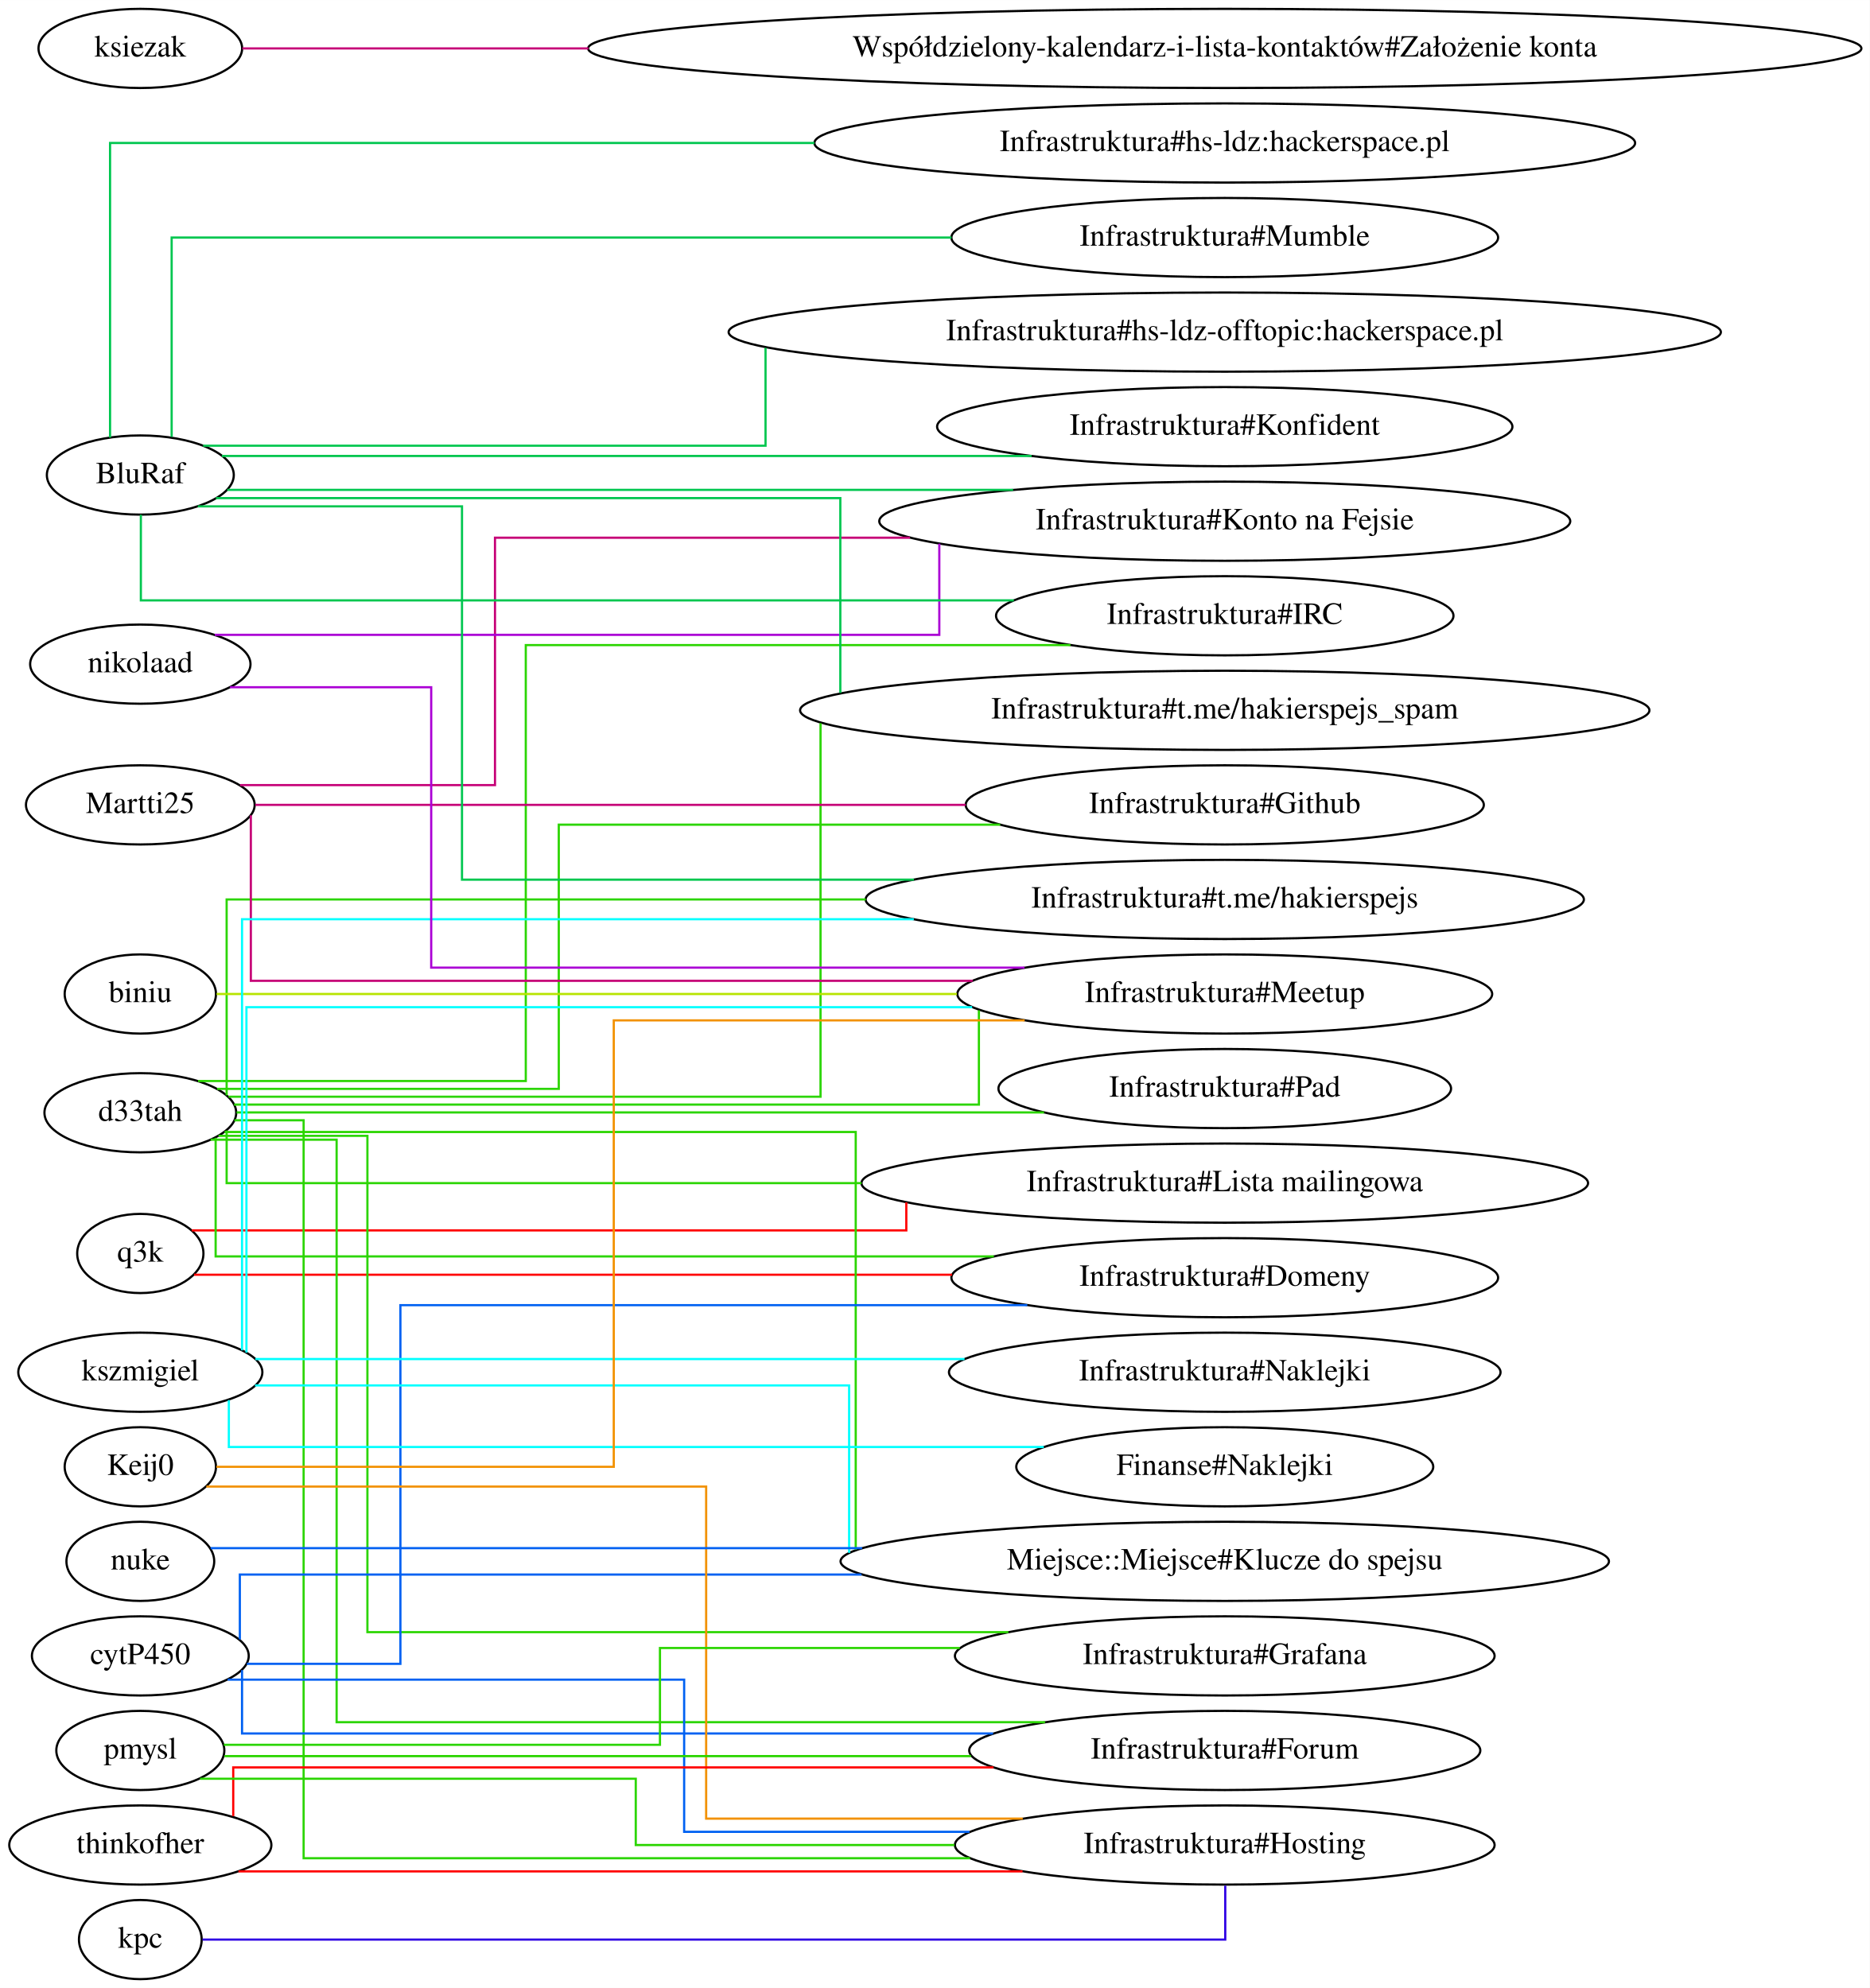
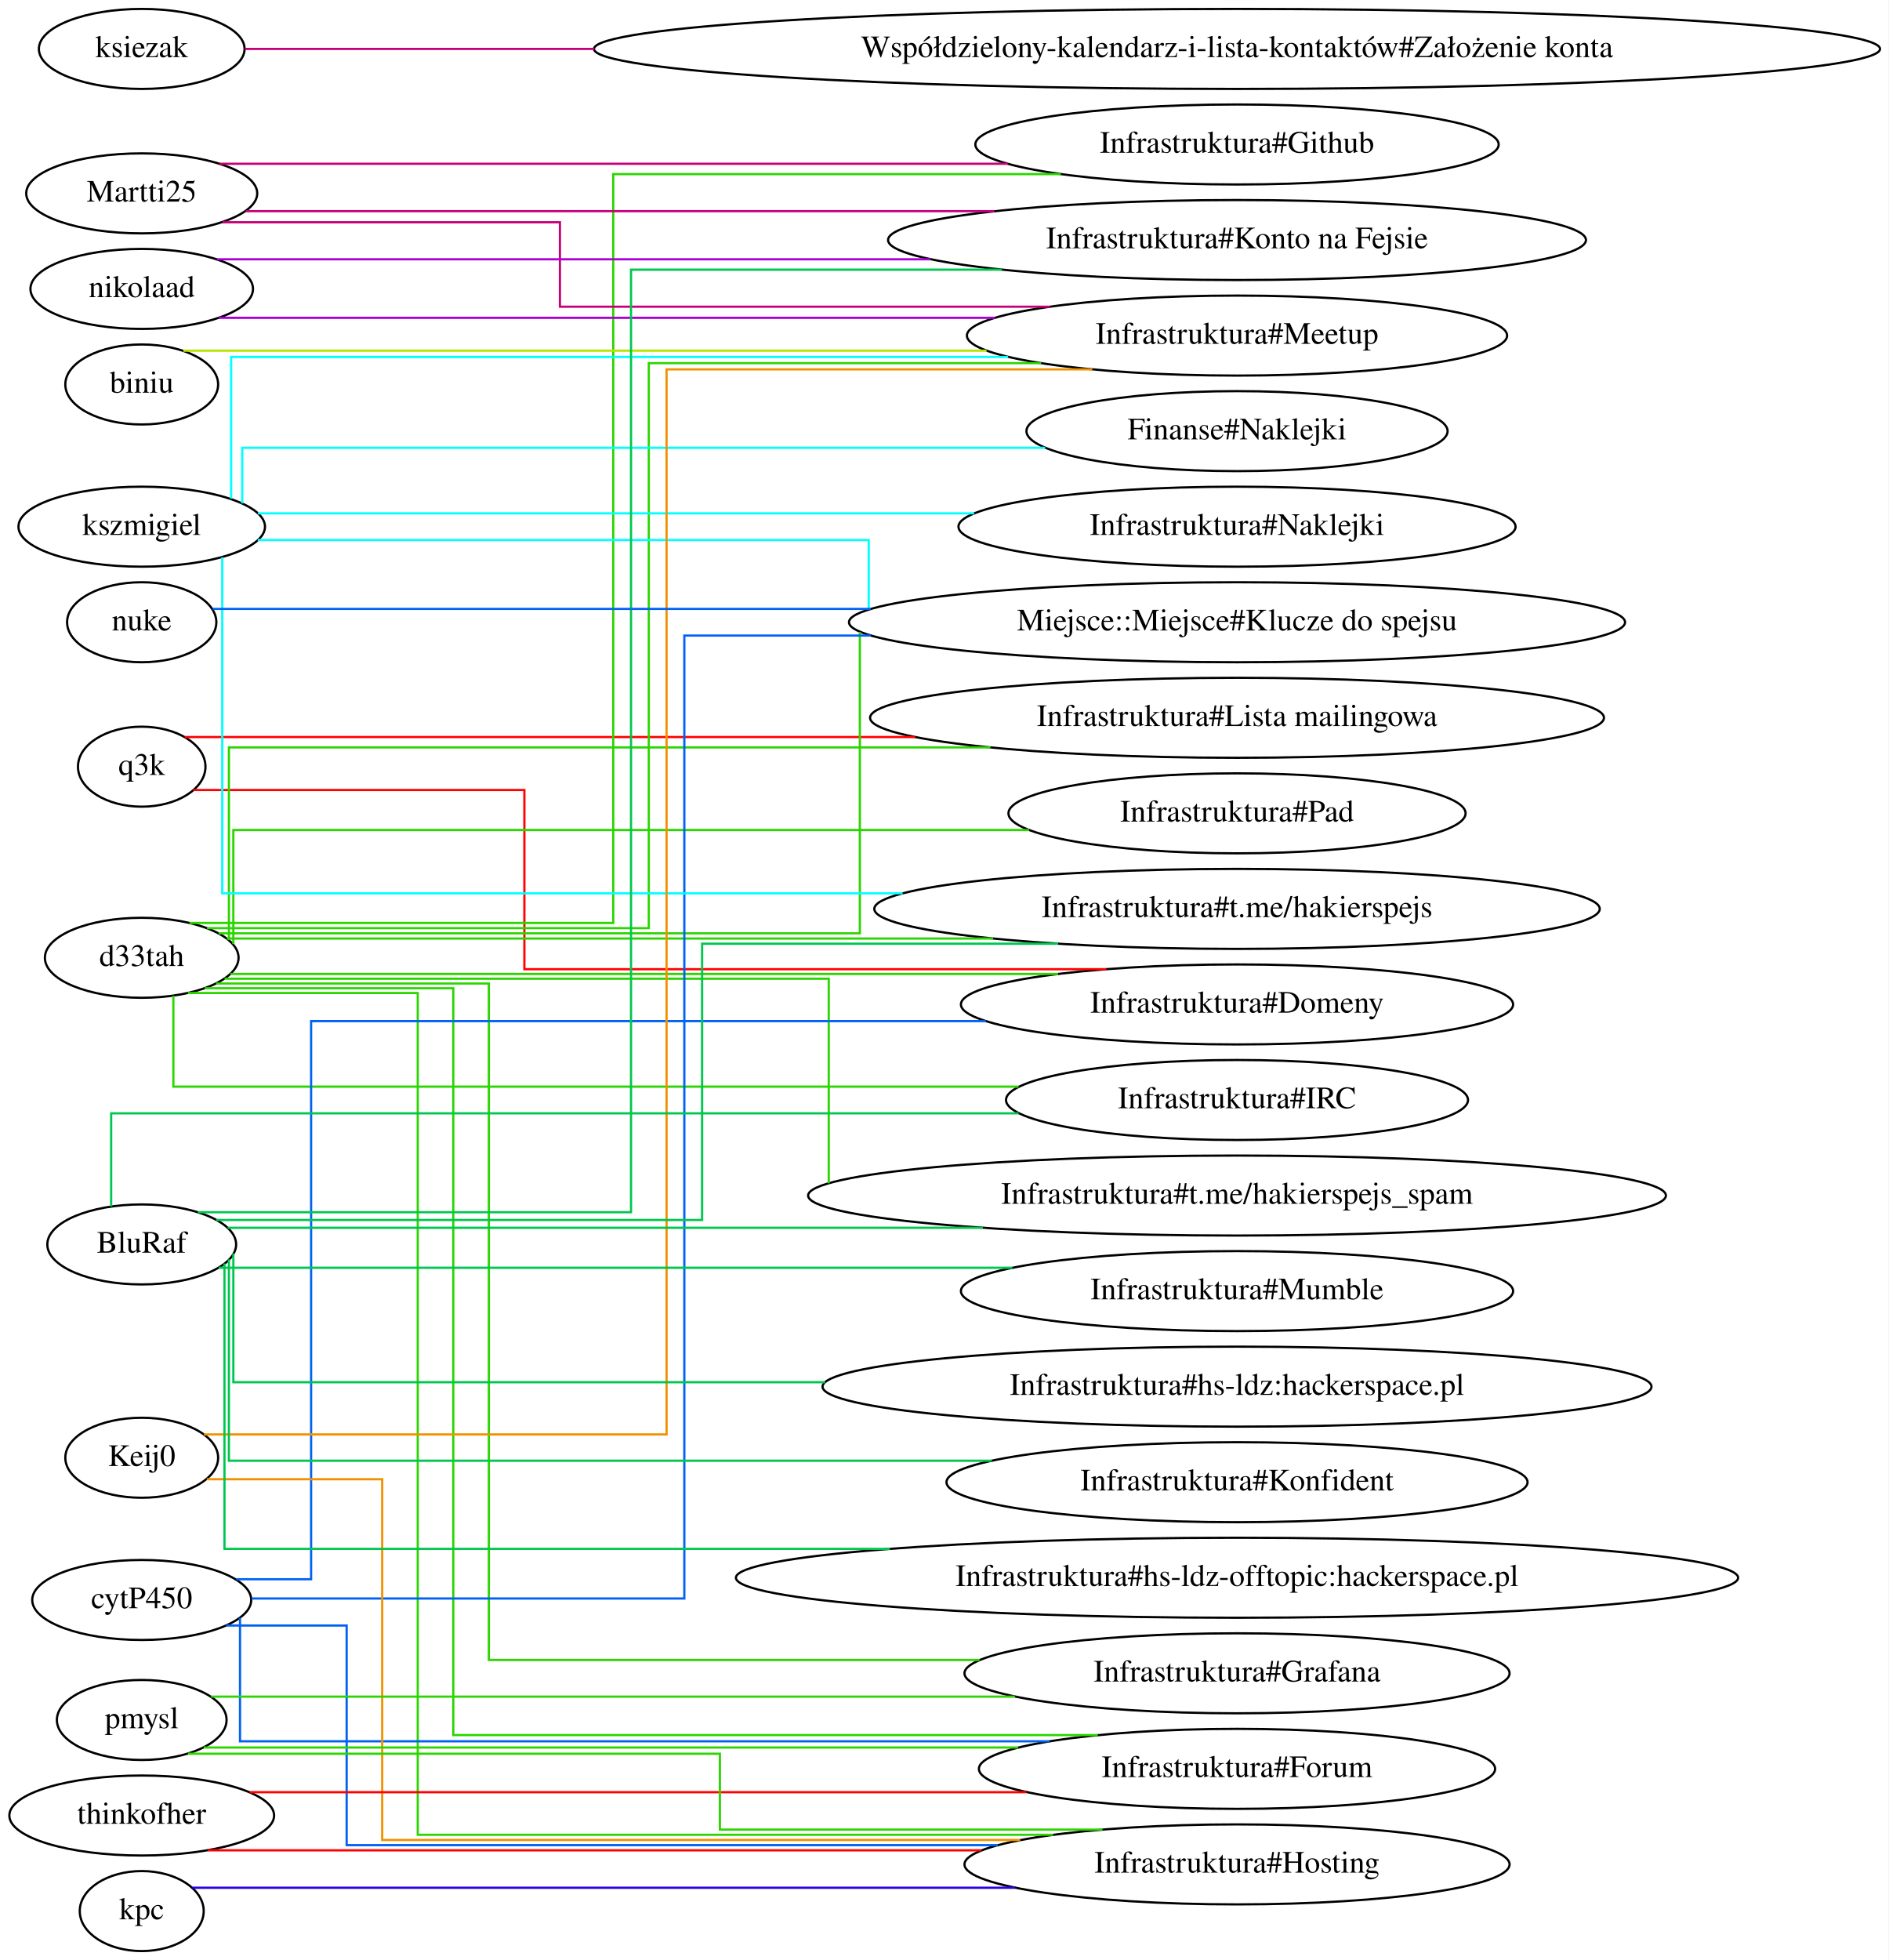
- <svg xmlns="http://www.w3.org/2000/svg" width="850pt" height="904pt" viewBox="0.00 0.00 850.04 904.00">
-   <g id="graph0" class="graph" transform="scale(1 1) rotate(0) translate(4 900)">
-     <polygon fill="#ffffff" stroke="transparent" points="-4,4 -4,-900 846.038,-900 846.038,4 -4,4" />
+ <svg xmlns="http://www.w3.org/2000/svg" width="850pt" height="882pt" viewBox="0.00 0.00 850.04 882.00">
+   <g id="graph0" class="graph" transform="scale(1 1) rotate(0) translate(4 878)">
+     <polygon fill="#ffffff" stroke="transparent" points="-4,4 -4,-878 846.038,-878 846.038,4 -4,4" />
    <g id="node1" class="node">
-       <ellipse fill="none" stroke="#000000" cx="59.795" cy="-330" rx="28.695" ry="18" />
-       <text text-anchor="middle" x="59.795" y="-326.3" font-family="Times,serif" font-size="14.00" fill="#000000">q3k</text>
+       <ellipse fill="none" stroke="#000000" cx="59.795" cy="-533" rx="28.695" ry="18" />
+       <text text-anchor="middle" x="59.795" y="-529.3" font-family="Times,serif" font-size="14.00" fill="#000000">q3k</text>
    </g>
    <g id="node2" class="node">
-       <ellipse fill="none" stroke="#000000" cx="552.814" cy="-319" rx="124.278" ry="18" />
-       <text text-anchor="middle" x="552.814" y="-315.3" font-family="Times,serif" font-size="14.00" fill="#000000">Infrastruktura#Domeny</text>
+       <ellipse fill="none" stroke="#000000" cx="552.814" cy="-426" rx="124.278" ry="18" />
+       <text text-anchor="middle" x="552.814" y="-422.3" font-family="Times,serif" font-size="14.00" fill="#000000">Infrastruktura#Domeny</text>
    </g>
    <g id="edge1" class="edge">
-       <path fill="none" stroke="#ff0000" d="M84.244,-320.333C146.079,-320.333 312.082,-320.333 428.864,-320.333" />
+       <path fill="none" stroke="#ff0000" d="M83.024,-522.5C130.039,-522.5 232.038,-522.5 232.038,-522.5 232.038,-522.5 232.038,-441.857 232.038,-441.857 232.038,-441.857 401.373,-441.857 493.978,-441.857" />
    </g>
    <g id="node3" class="node">
-       <ellipse fill="none" stroke="#000000" cx="552.814" cy="-362" rx="165.171" ry="18" />
-       <text text-anchor="middle" x="552.814" y="-358.3" font-family="Times,serif" font-size="14.00" fill="#000000">Infrastruktura#Lista mailingowa</text>
+       <ellipse fill="none" stroke="#000000" cx="552.814" cy="-555" rx="165.171" ry="18" />
+       <text text-anchor="middle" x="552.814" y="-551.3" font-family="Times,serif" font-size="14.00" fill="#000000">Infrastruktura#Lista mailingowa</text>
    </g>
    <g id="edge2" class="edge">
-       <path fill="none" stroke="#ff0000" d="M83.185,-340.5C161.265,-340.5 408.038,-340.5 408.038,-340.5 408.038,-340.5 408.038,-347.303 408.038,-353.255" />
+       <path fill="none" stroke="#ff0000" d="M79.122,-546.333C133.154,-546.333 289.575,-546.333 408.012,-546.333" />
    </g>
    <g id="node4" class="node">
-       <ellipse fill="none" stroke="#000000" cx="59.795" cy="-394" rx="43.592" ry="18" />
-       <text text-anchor="middle" x="59.795" y="-390.3" font-family="Times,serif" font-size="14.00" fill="#000000">d33tah</text>
+       <ellipse fill="none" stroke="#000000" cx="59.795" cy="-447" rx="43.592" ry="18" />
+       <text text-anchor="middle" x="59.795" y="-443.3" font-family="Times,serif" font-size="14.00" fill="#000000">d33tah</text>
+     </g>
+     <g id="edge4" class="edge">
+       <path fill="none" stroke="#2bd500" d="M99.723,-439.714C180.645,-439.714 365.358,-439.714 472.278,-439.714" />
+     </g>
+     <g id="edge10" class="edge">
+       <path fill="none" stroke="#2bd500" d="M99.038,-455.071C99.038,-477.964 99.038,-541.667 99.038,-541.667 99.038,-541.667 307.468,-541.667 441.808,-541.667" />
+     </g>
+     <g id="node5" class="node">
+       <ellipse fill="none" stroke="#000000" cx="552.814" cy="-727" rx="121.578" ry="18" />
+       <text text-anchor="middle" x="552.814" y="-723.3" font-family="Times,serif" font-size="14.00" fill="#000000">Infrastruktura#Meetup</text>
+     </g>
+     <g id="edge3" class="edge">
+       <path fill="none" stroke="#2bd500" d="M89.166,-460.333C150.811,-460.333 288.038,-460.333 288.038,-460.333 288.038,-460.333 288.038,-714.6 288.038,-714.6 288.038,-714.6 387.624,-714.6 464.647,-714.6" />
+     </g>
+     <g id="node6" class="node">
+       <ellipse fill="none" stroke="#000000" cx="552.814" cy="-383" rx="103.981" ry="18" />
+       <text text-anchor="middle" x="552.814" y="-379.3" font-family="Times,serif" font-size="14.00" fill="#000000">Infrastruktura#IRC</text>
+     </g>
+     <g id="edge5" class="edge">
+       <path fill="none" stroke="#2bd500" d="M74.038,-429.912C74.038,-412.803 74.038,-389 74.038,-389 74.038,-389 314.368,-389 454.481,-389" />
+     </g>
+     <g id="node7" class="node">
+       <ellipse fill="none" stroke="#000000" cx="552.814" cy="-125" rx="122.678" ry="18" />
+       <text text-anchor="middle" x="552.814" y="-121.3" font-family="Times,serif" font-size="14.00" fill="#000000">Infrastruktura#Grafana</text>
+     </g>
+     <g id="edge6" class="edge">
+       <path fill="none" stroke="#2bd500" d="M93.313,-435.429C139.222,-435.429 216.038,-435.429 216.038,-435.429 216.038,-435.429 216.038,-131 216.038,-131 216.038,-131 339.498,-131 436.915,-131" />
+     </g>
+     <g id="node8" class="node">
+       <ellipse fill="none" stroke="#000000" cx="552.814" cy="-39" rx="122.678" ry="18" />
+       <text text-anchor="middle" x="552.814" y="-35.3" font-family="Times,serif" font-size="14.00" fill="#000000">Infrastruktura#Hosting</text>
+     </g>
+     <g id="edge7" class="edge">
+       <path fill="none" stroke="#2bd500" d="M80.59,-431.143C115.959,-431.143 184.038,-431.143 184.038,-431.143 184.038,-431.143 184.038,-52.333 184.038,-52.333 184.038,-52.333 361.326,-52.333 470.053,-52.333" />
+     </g>
+     <g id="node9" class="node">
+       <ellipse fill="none" stroke="#000000" cx="552.814" cy="-340" rx="193.066" ry="18" />
+       <text text-anchor="middle" x="552.814" y="-336.3" font-family="Times,serif" font-size="14.00" fill="#000000">Infrastruktura#t.me/hakierspejs_spam</text>
+     </g>
+     <g id="edge8" class="edge">
+       <path fill="none" stroke="#2bd500" d="M97.097,-437.571C179.346,-437.571 369.038,-437.571 369.038,-437.571 369.038,-437.571 369.038,-366.166 369.038,-345.525" />
+     </g>
+     <g id="node10" class="node">
+       <ellipse fill="none" stroke="#000000" cx="552.814" cy="-598" rx="174.669" ry="18" />
+       <text text-anchor="middle" x="552.814" y="-594.3" font-family="Times,serif" font-size="14.00" fill="#000000">Miejsce::Miejsce#Klucze do spejsu</text>
+     </g>
+     <g id="edge9" class="edge">
+       <path fill="none" stroke="#2bd500" d="M94.387,-458C177.775,-458 383.038,-458 383.038,-458 383.038,-458 383.038,-570.026 383.038,-593.657" />
+     </g>
+     <g id="node11" class="node">
+       <ellipse fill="none" stroke="#000000" cx="552.814" cy="-512" rx="102.882" ry="18" />
+       <text text-anchor="middle" x="552.814" y="-508.3" font-family="Times,serif" font-size="14.00" fill="#000000">Infrastruktura#Pad</text>
+     </g>
+     <g id="edge11" class="edge">
+       <path fill="none" stroke="#2bd500" d="M101.038,-453.154C101.038,-467.987 101.038,-504.5 101.038,-504.5 101.038,-504.5 326.878,-504.5 459.205,-504.5" />
+     </g>
+     <g id="node12" class="node">
+       <ellipse fill="none" stroke="#000000" cx="552.814" cy="-469" rx="163.271" ry="18" />
+       <text text-anchor="middle" x="552.814" y="-465.3" font-family="Times,serif" font-size="14.00" fill="#000000">Infrastruktura#t.me/hakierspejs</text>
+     </g>
+     <g id="edge12" class="edge">
+       <path fill="none" stroke="#2bd500" d="M98.071,-455.667C171.261,-455.667 333.504,-455.667 443.047,-455.667" />
+     </g>
+     <g id="node13" class="node">
+       <ellipse fill="none" stroke="#000000" cx="552.814" cy="-82" rx="116.18" ry="18" />
+       <text text-anchor="middle" x="552.814" y="-78.3" font-family="Times,serif" font-size="14.00" fill="#000000">Infrastruktura#Forum</text>
    </g>
    <g id="edge13" class="edge">
-       <path fill="none" stroke="#2bd500" d="M94.038,-382.62C94.038,-363.901 94.038,-328.667 94.038,-328.667 94.038,-328.667 312.424,-328.667 447.849,-328.667" />
+       <path fill="none" stroke="#2bd500" d="M88.175,-433.286C129.155,-433.286 200.038,-433.286 200.038,-433.286 200.038,-433.286 200.038,-97.2 200.038,-97.2 200.038,-97.2 388.777,-97.2 490.151,-97.2" />
+     </g>
+     <g id="node14" class="node">
+       <ellipse fill="none" stroke="#000000" cx="552.814" cy="-813" rx="117.779" ry="18" />
+       <text text-anchor="middle" x="552.814" y="-809.3" font-family="Times,serif" font-size="14.00" fill="#000000">Infrastruktura#Github</text>
    </g>
    <g id="edge14" class="edge">
-       <path fill="none" stroke="#2bd500" d="M99.038,-385.925C99.038,-376.445 99.038,-362 99.038,-362 99.038,-362 257.961,-362 387.707,-362" />
-     </g>
-     <g id="node5" class="node">
-       <ellipse fill="none" stroke="#000000" cx="552.814" cy="-620" rx="103.981" ry="18" />
-       <text text-anchor="middle" x="552.814" y="-616.3" font-family="Times,serif" font-size="14.00" fill="#000000">Infrastruktura#IRC</text>
-     </g>
-     <g id="edge3" class="edge">
-       <path fill="none" stroke="#2bd500" d="M86.03,-408.429C134.917,-408.429 235.038,-408.429 235.038,-408.429 235.038,-408.429 235.038,-606.667 235.038,-606.667 235.038,-606.667 389.102,-606.667 482.683,-606.667" />
-     </g>
-     <g id="node6" class="node">
-       <ellipse fill="none" stroke="#000000" cx="552.814" cy="-491" rx="163.271" ry="18" />
-       <text text-anchor="middle" x="552.814" y="-487.3" font-family="Times,serif" font-size="14.00" fill="#000000">Infrastruktura#t.me/hakierspejs</text>
-     </g>
-     <g id="edge4" class="edge">
-       <path fill="none" stroke="#2bd500" d="M99.038,-401.938C99.038,-425.104 99.038,-491 99.038,-491 99.038,-491 259.538,-491 389.631,-491" />
-     </g>
-     <g id="node7" class="node">
-       <ellipse fill="none" stroke="#000000" cx="552.814" cy="-405" rx="102.882" ry="18" />
-       <text text-anchor="middle" x="552.814" y="-401.3" font-family="Times,serif" font-size="14.00" fill="#000000">Infrastruktura#Pad</text>
-     </g>
-     <g id="edge5" class="edge">
-       <path fill="none" stroke="#2bd500" d="M103.547,-394.143C185.912,-394.143 365.172,-394.143 470.664,-394.143" />
-     </g>
-     <g id="node8" class="node">
-       <ellipse fill="none" stroke="#000000" cx="552.814" cy="-147" rx="122.678" ry="18" />
-       <text text-anchor="middle" x="552.814" y="-143.3" font-family="Times,serif" font-size="14.00" fill="#000000">Infrastruktura#Grafana</text>
-     </g>
-     <g id="edge6" class="edge">
-       <path fill="none" stroke="#2bd500" d="M95.325,-383.5C125.19,-383.5 163.038,-383.5 163.038,-383.5 163.038,-383.5 163.038,-157.8 163.038,-157.8 163.038,-157.8 338.989,-157.8 454.457,-157.8" />
-     </g>
-     <g id="node9" class="node">
-       <ellipse fill="none" stroke="#000000" cx="552.814" cy="-61" rx="122.678" ry="18" />
-       <text text-anchor="middle" x="552.814" y="-57.3" font-family="Times,serif" font-size="14.00" fill="#000000">Infrastruktura#Hosting</text>
-     </g>
-     <g id="edge7" class="edge">
-       <path fill="none" stroke="#2bd500" d="M102.552,-390.571C119.056,-390.571 134.038,-390.571 134.038,-390.571 134.038,-390.571 134.038,-55 134.038,-55 134.038,-55 313.05,-55 436.995,-55" />
-     </g>
-     <g id="node10" class="node">
-       <ellipse fill="none" stroke="#000000" cx="552.814" cy="-448" rx="121.578" ry="18" />
-       <text text-anchor="middle" x="552.814" y="-444.3" font-family="Times,serif" font-size="14.00" fill="#000000">Infrastruktura#Meetup</text>
-     </g>
-     <g id="edge8" class="edge">
-       <path fill="none" stroke="#2bd500" d="M102.418,-397.714C201.903,-397.714 441.038,-397.714 441.038,-397.714 441.038,-397.714 441.038,-426.592 441.038,-440.58" />
-     </g>
-     <g id="node11" class="node">
-       <ellipse fill="none" stroke="#000000" cx="552.814" cy="-190" rx="174.669" ry="18" />
-       <text text-anchor="middle" x="552.814" y="-186.3" font-family="Times,serif" font-size="14.00" fill="#000000">Miejsce::Miejsce#Klucze do spejsu</text>
-     </g>
-     <g id="edge9" class="edge">
-       <path fill="none" stroke="#2bd500" d="M98.061,-385.25C184.036,-385.25 385.038,-385.25 385.038,-385.25 385.038,-385.25 385.038,-226.273 385.038,-195.222" />
-     </g>
-     <g id="node12" class="node">
-       <ellipse fill="none" stroke="#000000" cx="552.814" cy="-577" rx="193.066" ry="18" />
-       <text text-anchor="middle" x="552.814" y="-573.3" font-family="Times,serif" font-size="14.00" fill="#000000">Infrastruktura#t.me/hakierspejs_spam</text>
-     </g>
-     <g id="edge10" class="edge">
-       <path fill="none" stroke="#2bd500" d="M99.906,-401.286C183.579,-401.286 369.038,-401.286 369.038,-401.286 369.038,-401.286 369.038,-540.665 369.038,-571.154" />
-     </g>
-     <g id="node13" class="node">
-       <ellipse fill="none" stroke="#000000" cx="552.814" cy="-534" rx="117.779" ry="18" />
-       <text text-anchor="middle" x="552.814" y="-530.3" font-family="Times,serif" font-size="14.00" fill="#000000">Infrastruktura#Github</text>
-     </g>
-     <g id="edge11" class="edge">
-       <path fill="none" stroke="#2bd500" d="M94.688,-404.857C149.61,-404.857 250.038,-404.857 250.038,-404.857 250.038,-404.857 250.038,-525 250.038,-525 250.038,-525 362.831,-525 450.73,-525" />
-     </g>
-     <g id="node14" class="node">
-       <ellipse fill="none" stroke="#000000" cx="552.814" cy="-104" rx="116.18" ry="18" />
-       <text text-anchor="middle" x="552.814" y="-100.3" font-family="Times,serif" font-size="14.00" fill="#000000">Infrastruktura#Forum</text>
-     </g>
-     <g id="edge12" class="edge">
-       <path fill="none" stroke="#2bd500" d="M91.761,-381.75C117.369,-381.75 149.038,-381.75 149.038,-381.75 149.038,-381.75 149.038,-116.857 149.038,-116.857 149.038,-116.857 353.119,-116.857 471.104,-116.857" />
+       <path fill="none" stroke="#2bd500" d="M81.314,-462.667C135.272,-462.667 272.038,-462.667 272.038,-462.667 272.038,-462.667 272.038,-799.667 272.038,-799.667 272.038,-799.667 390.452,-799.667 473.481,-799.667" />
    </g>
    <g id="node15" class="node">
-       <ellipse fill="none" stroke="#000000" cx="59.795" cy="-147" rx="49.291" ry="18" />
-       <text text-anchor="middle" x="59.795" y="-143.3" font-family="Times,serif" font-size="14.00" fill="#000000">cytP450</text>
+       <ellipse fill="none" stroke="#000000" cx="59.795" cy="-158" rx="49.291" ry="18" />
+       <text text-anchor="middle" x="59.795" y="-154.3" font-family="Times,serif" font-size="14.00" fill="#000000">cytP450</text>
+     </g>
+     <g id="edge16" class="edge">
+       <path fill="none" stroke="#0061f2" d="M102.375,-167.333C119.839,-167.333 136.038,-167.333 136.038,-167.333 136.038,-167.333 136.038,-418.5 136.038,-418.5 136.038,-418.5 316.331,-418.5 439.753,-418.5" />
+     </g>
+     <g id="edge15" class="edge">
+       <path fill="none" stroke="#0061f2" d="M97.846,-146.5C123.256,-146.5 152.038,-146.5 152.038,-146.5 152.038,-146.5 152.038,-47.667 152.038,-47.667 152.038,-47.667 326.44,-47.667 445.15,-47.667" />
+     </g>
+     <g id="edge17" class="edge">
+       <path fill="none" stroke="#0061f2" d="M109.221,-158.667C180.59,-158.667 304.038,-158.667 304.038,-158.667 304.038,-158.667 304.038,-592 304.038,-592 304.038,-592 341.809,-592 387.915,-592" />
    </g>
    <g id="edge18" class="edge">
-       <path fill="none" stroke="#0061f2" d="M108.23,-143.4C140.885,-143.4 178.038,-143.4 178.038,-143.4 178.038,-143.4 178.038,-306.5 178.038,-306.5 178.038,-306.5 352.172,-306.5 463.046,-306.5" />
-     </g>
-     <g id="edge17" class="edge">
-       <path fill="none" stroke="#0061f2" d="M99.519,-136.2C169.409,-136.2 307.038,-136.2 307.038,-136.2 307.038,-136.2 307.038,-67 307.038,-67 307.038,-67 373.127,-67 436.763,-67" />
-     </g>
-     <g id="edge15" class="edge">
-       <path fill="none" stroke="#0061f2" d="M105.038,-154.488C105.038,-165.299 105.038,-184 105.038,-184 105.038,-184 260.053,-184 387.669,-184" />
-     </g>
-     <g id="edge16" class="edge">
-       <path fill="none" stroke="#0061f2" d="M106.038,-140.528C106.038,-130.341 106.038,-111.714 106.038,-111.714 106.038,-111.714 315.413,-111.714 447.5,-111.714" />
+       <path fill="none" stroke="#0061f2" d="M104.038,-149.945C104.038,-132.831 104.038,-94.4 104.038,-94.4 104.038,-94.4 338.403,-94.4 468.402,-94.4" />
    </g>
    <g id="node16" class="node">
-       <ellipse fill="none" stroke="#000000" cx="59.795" cy="-534" rx="51.991" ry="18" />
-       <text text-anchor="middle" x="59.795" y="-530.3" font-family="Times,serif" font-size="14.00" fill="#000000">Martti25</text>
+       <ellipse fill="none" stroke="#000000" cx="59.795" cy="-791" rx="51.991" ry="18" />
+       <text text-anchor="middle" x="59.795" y="-787.3" font-family="Times,serif" font-size="14.00" fill="#000000">Martti25</text>
+     </g>
+     <g id="edge19" class="edge">
+       <path fill="none" stroke="#c60077" d="M96.09,-778C150.791,-778 248.038,-778 248.038,-778 248.038,-778 248.038,-740 248.038,-740 248.038,-740 378.514,-740 468.726,-740" />
+     </g>
+     <g id="edge21" class="edge">
+       <path fill="none" stroke="#c60077" d="M94.856,-804.333C167.838,-804.333 338.511,-804.333 449.636,-804.333" />
+     </g>
+     <g id="node17" class="node">
+       <ellipse fill="none" stroke="#000000" cx="552.814" cy="-770" rx="157.072" ry="18" />
+       <text text-anchor="middle" x="552.814" y="-766.3" font-family="Times,serif" font-size="14.00" fill="#000000">Infrastruktura#Konto na Fejsie</text>
    </g>
    <g id="edge20" class="edge">
-       <path fill="none" stroke="#c60077" d="M110.038,-529.235C110.038,-512.013 110.038,-454 110.038,-454 110.038,-454 307.019,-454 438.212,-454" />
-     </g>
-     <g id="edge21" class="edge">
-       <path fill="none" stroke="#c60077" d="M112.09,-534C188.418,-534 332.402,-534 435.022,-534" />
-     </g>
-     <g id="node17" class="node">
-       <ellipse fill="none" stroke="#000000" cx="552.814" cy="-663" rx="157.072" ry="18" />
-       <text text-anchor="middle" x="552.814" y="-659.3" font-family="Times,serif" font-size="14.00" fill="#000000">Infrastruktura#Konto na Fejsie</text>
-     </g>
-     <g id="edge19" class="edge">
-       <path fill="none" stroke="#c60077" d="M105.139,-543C152.831,-543 221.038,-543 221.038,-543 221.038,-543 221.038,-655.5 221.038,-655.5 221.038,-655.5 319.909,-655.5 409.704,-655.5" />
+       <path fill="none" stroke="#c60077" d="M106.621,-783C183.417,-783 338.118,-783 443.59,-783" />
    </g>
    <g id="node18" class="node">
-       <ellipse fill="none" stroke="#000000" cx="59.795" cy="-448" rx="34.394" ry="18" />
-       <text text-anchor="middle" x="59.795" y="-444.3" font-family="Times,serif" font-size="14.00" fill="#000000">biniu</text>
+       <ellipse fill="none" stroke="#000000" cx="59.795" cy="-705" rx="34.394" ry="18" />
+       <text text-anchor="middle" x="59.795" y="-701.3" font-family="Times,serif" font-size="14.00" fill="#000000">biniu</text>
    </g>
    <g id="edge22" class="edge">
-       <path fill="none" stroke="#b6e400" d="M94.463,-448C163.286,-448 320.086,-448 431.067,-448" />
+       <path fill="none" stroke="#b6e400" d="M78.52,-720.2C136.959,-720.2 319.28,-720.2 440.094,-720.2" />
    </g>
    <g id="node19" class="node">
-       <ellipse fill="none" stroke="#000000" cx="59.795" cy="-276" rx="55.491" ry="18" />
-       <text text-anchor="middle" x="59.795" y="-272.3" font-family="Times,serif" font-size="14.00" fill="#000000">kszmigiel</text>
+       <ellipse fill="none" stroke="#000000" cx="59.795" cy="-641" rx="55.491" ry="18" />
+       <text text-anchor="middle" x="59.795" y="-637.3" font-family="Times,serif" font-size="14.00" fill="#000000">kszmigiel</text>
+     </g>
+     <g id="edge23" class="edge">
+       <path fill="none" stroke="#00ffff" d="M100.038,-653.616C100.038,-675.316 100.038,-717.4 100.038,-717.4 100.038,-717.4 316.178,-717.4 449.789,-717.4" />
+     </g>
+     <g id="edge25" class="edge">
+       <path fill="none" stroke="#00ffff" d="M112.009,-635C204.399,-635 387.038,-635 387.038,-635 387.038,-635 387.038,-614.188 387.038,-603.781" />
+     </g>
+     <g id="edge26" class="edge">
+       <path fill="none" stroke="#00ffff" d="M96.038,-627.216C96.038,-587.56 96.038,-476 96.038,-476 96.038,-476 269.208,-476 402.299,-476" />
+     </g>
+     <g id="node20" class="node">
+       <ellipse fill="none" stroke="#000000" cx="552.814" cy="-641" rx="125.378" ry="18" />
+       <text text-anchor="middle" x="552.814" y="-637.3" font-family="Times,serif" font-size="14.00" fill="#000000">Infrastruktura#Naklejki</text>
    </g>
    <g id="edge24" class="edge">
-       <path fill="none" stroke="#00ffff" d="M106.038,-285.936C106.038,-327.085 106.038,-482 106.038,-482 106.038,-482 280.56,-482 411.451,-482" />
-     </g>
-     <g id="edge25" class="edge">
-       <path fill="none" stroke="#00ffff" d="M108.038,-284.925C108.038,-319.405 108.038,-442 108.038,-442 108.038,-442 306.199,-442 437.984,-442" />
-     </g>
-     <g id="edge23" class="edge">
-       <path fill="none" stroke="#00ffff" d="M111.927,-270C203.129,-270 382.038,-270 382.038,-270 382.038,-270 382.038,-209.839 382.038,-193.859" />
-     </g>
-     <g id="node20" class="node">
-       <ellipse fill="none" stroke="#000000" cx="552.814" cy="-233" rx="94.783" ry="18" />
-       <text text-anchor="middle" x="552.814" y="-229.3" font-family="Times,serif" font-size="14.00" fill="#000000">Finanse#Naklejki</text>
-     </g>
-     <g id="edge26" class="edge">
-       <path fill="none" stroke="#00ffff" d="M100.038,-263.34C100.038,-253.673 100.038,-242 100.038,-242 100.038,-242 340.02,-242 470.557,-242" />
+       <path fill="none" stroke="#00ffff" d="M112.09,-647C188.295,-647 331.935,-647 434.522,-647" />
    </g>
    <g id="node21" class="node">
-       <ellipse fill="none" stroke="#000000" cx="552.814" cy="-276" rx="125.378" ry="18" />
-       <text text-anchor="middle" x="552.814" y="-272.3" font-family="Times,serif" font-size="14.00" fill="#000000">Infrastruktura#Naklejki</text>
+       <ellipse fill="none" stroke="#000000" cx="552.814" cy="-684" rx="94.783" ry="18" />
+       <text text-anchor="middle" x="552.814" y="-680.3" font-family="Times,serif" font-size="14.00" fill="#000000">Finanse#Naklejki</text>
    </g>
    <g id="edge27" class="edge">
-       <path fill="none" stroke="#00ffff" d="M112.09,-282C188.295,-282 331.935,-282 434.522,-282" />
+       <path fill="none" stroke="#00ffff" d="M105.038,-651.459C105.038,-661.931 105.038,-676.5 105.038,-676.5 105.038,-676.5 336.36,-676.5 466.478,-676.5" />
    </g>
    <g id="node22" class="node">
-       <ellipse fill="none" stroke="#000000" cx="59.795" cy="-598" rx="50.091" ry="18" />
-       <text text-anchor="middle" x="59.795" y="-594.3" font-family="Times,serif" font-size="14.00" fill="#000000">nikolaad</text>
+       <ellipse fill="none" stroke="#000000" cx="59.795" cy="-748" rx="50.091" ry="18" />
+       <text text-anchor="middle" x="59.795" y="-744.3" font-family="Times,serif" font-size="14.00" fill="#000000">nikolaad</text>
+     </g>
+     <g id="edge28" class="edge">
+       <path fill="none" stroke="#ab00d5" d="M94.463,-735C165.971,-735 332.454,-735 443.839,-735" />
    </g>
    <g id="edge29" class="edge">
-       <path fill="none" stroke="#ab00d5" d="M100.551,-587.5C139.407,-587.5 192.038,-587.5 192.038,-587.5 192.038,-587.5 192.038,-460 192.038,-460 192.038,-460 354.898,-460 461.775,-460" />
-     </g>
-     <g id="edge28" class="edge">
-       <path fill="none" stroke="#ab00d5" d="M93.642,-611.333C183.817,-611.333 423.038,-611.333 423.038,-611.333 423.038,-611.333 423.038,-637.735 423.038,-652.792" />
+       <path fill="none" stroke="#ab00d5" d="M93.682,-761.333C158.839,-761.333 304.873,-761.333 414.868,-761.333" />
    </g>
    <g id="node23" class="node">
-       <ellipse fill="none" stroke="#000000" cx="59.795" cy="-233" rx="34.394" ry="18" />
-       <text text-anchor="middle" x="59.795" y="-229.3" font-family="Times,serif" font-size="14.00" fill="#000000">Keij0</text>
+       <ellipse fill="none" stroke="#000000" cx="59.795" cy="-222" rx="34.394" ry="18" />
+       <text text-anchor="middle" x="59.795" y="-218.3" font-family="Times,serif" font-size="14.00" fill="#000000">Keij0</text>
+     </g>
+     <g id="edge31" class="edge">
+       <path fill="none" stroke="#f29100" d="M87.823,-232.5C150.401,-232.5 296.038,-232.5 296.038,-232.5 296.038,-232.5 296.038,-711.8 296.038,-711.8 296.038,-711.8 411.614,-711.8 487.686,-711.8" />
    </g>
    <g id="edge30" class="edge">
-       <path fill="none" stroke="#f29100" d="M89.807,-224C157.665,-224 317.038,-224 317.038,-224 317.038,-224 317.038,-73 317.038,-73 317.038,-73 394.78,-73 460.982,-73" />
-     </g>
-     <g id="edge31" class="edge">
-       <path fill="none" stroke="#f29100" d="M94.377,-233C155.222,-233 275.038,-233 275.038,-233 275.038,-233 275.038,-436 275.038,-436 275.038,-436 380.849,-436 461.86,-436" />
+       <path fill="none" stroke="#f29100" d="M89.087,-212.333C121.144,-212.333 168.038,-212.333 168.038,-212.333 168.038,-212.333 168.038,-50 168.038,-50 168.038,-50 341.227,-50 455.221,-50" />
    </g>
    <g id="node24" class="node">
-       <ellipse fill="none" stroke="#000000" cx="59.795" cy="-684" rx="42.494" ry="18" />
-       <text text-anchor="middle" x="59.795" y="-680.3" font-family="Times,serif" font-size="14.00" fill="#000000">BluRaf</text>
+       <ellipse fill="none" stroke="#000000" cx="59.795" cy="-318" rx="42.494" ry="18" />
+       <text text-anchor="middle" x="59.795" y="-314.3" font-family="Times,serif" font-size="14.00" fill="#000000">BluRaf</text>
+     </g>
+     <g id="edge35" class="edge">
+       <path fill="none" stroke="#00c64f" d="M46.038,-335.065C46.038,-352.49 46.038,-377 46.038,-377 46.038,-377 307.128,-377 454.501,-377" />
+     </g>
+     <g id="edge36" class="edge">
+       <path fill="none" stroke="#00c64f" d="M98.481,-325.5C170.838,-325.5 329.192,-325.5 438.422,-325.5" />
+     </g>
+     <g id="edge39" class="edge">
+       <path fill="none" stroke="#00c64f" d="M93.291,-329C161.906,-329 312.038,-329 312.038,-329 312.038,-329 312.038,-453.333 312.038,-453.333 312.038,-453.333 402.309,-453.333 472.304,-453.333" />
+     </g>
+     <g id="edge33" class="edge">
+       <path fill="none" stroke="#00c64f" d="M85.059,-332.5C142.91,-332.5 280.038,-332.5 280.038,-332.5 280.038,-332.5 280.038,-756.667 280.038,-756.667 280.038,-756.667 370.286,-756.667 446.961,-756.667" />
+     </g>
+     <g id="node25" class="node">
+       <ellipse fill="none" stroke="#000000" cx="552.814" cy="-297" rx="124.278" ry="18" />
+       <text text-anchor="middle" x="552.814" y="-293.3" font-family="Times,serif" font-size="14.00" fill="#000000">Infrastruktura#Mumble</text>
+     </g>
+     <g id="edge32" class="edge">
+       <path fill="none" stroke="#00c64f" d="M94.463,-307.5C167.67,-307.5 340.417,-307.5 451.682,-307.5" />
+     </g>
+     <g id="node26" class="node">
+       <ellipse fill="none" stroke="#000000" cx="552.814" cy="-254" rx="186.567" ry="18" />
+       <text text-anchor="middle" x="552.814" y="-250.3" font-family="Times,serif" font-size="14.00" fill="#000000">Infrastruktura#hs-ldz:hackerspace.pl</text>
    </g>
    <g id="edge34" class="edge">
-       <path fill="none" stroke="#00c64f" d="M60.038,-665.965C60.038,-649.266 60.038,-627 60.038,-627 60.038,-627 313.57,-627 456.925,-627" />
-     </g>
-     <g id="edge35" class="edge">
-       <path fill="none" stroke="#00c64f" d="M85.94,-669.75C128.005,-669.75 206.038,-669.75 206.038,-669.75 206.038,-669.75 206.038,-500 206.038,-500 206.038,-500 315.57,-500 411.517,-500" />
+       <path fill="none" stroke="#00c64f" d="M101.038,-313.932C101.038,-300.139 101.038,-256 101.038,-256 101.038,-256 242.745,-256 367.43,-256" />
+     </g>
+     <g id="node27" class="node">
+       <ellipse fill="none" stroke="#000000" cx="552.814" cy="-211" rx="130.777" ry="18" />
+       <text text-anchor="middle" x="552.814" y="-207.3" font-family="Times,serif" font-size="14.00" fill="#000000">Infrastruktura#Konfident</text>
    </g>
    <g id="edge37" class="edge">
-       <path fill="none" stroke="#00c64f" d="M94.155,-673.5C176.445,-673.5 378.038,-673.5 378.038,-673.5 378.038,-673.5 378.038,-607.944 378.038,-584.897" />
-     </g>
-     <g id="edge36" class="edge">
-       <path fill="none" stroke="#00c64f" d="M99.307,-677.25C176.197,-677.25 347.909,-677.25 456.592,-677.25" />
-     </g>
-     <g id="node25" class="node">
-       <ellipse fill="none" stroke="#000000" cx="552.814" cy="-749" rx="225.56" ry="18" />
-       <text text-anchor="middle" x="552.814" y="-745.3" font-family="Times,serif" font-size="14.00" fill="#000000">Infrastruktura#hs-ldz-offtopic:hackerspace.pl</text>
-     </g>
-     <g id="edge32" class="edge">
-       <path fill="none" stroke="#00c64f" d="M88.35,-697.333C160.431,-697.333 344.038,-697.333 344.038,-697.333 344.038,-697.333 344.038,-727.619 344.038,-741.816" />
-     </g>
-     <g id="node26" class="node">
-       <ellipse fill="none" stroke="#000000" cx="552.814" cy="-706" rx="130.777" ry="18" />
-       <text text-anchor="middle" x="552.814" y="-702.3" font-family="Times,serif" font-size="14.00" fill="#000000">Infrastruktura#Konfident</text>
-     </g>
-     <g id="edge33" class="edge">
-       <path fill="none" stroke="#00c64f" d="M96.851,-692.667C174.446,-692.667 355.847,-692.667 465.012,-692.667" />
-     </g>
-     <g id="node27" class="node">
-       <ellipse fill="none" stroke="#000000" cx="552.814" cy="-835" rx="186.567" ry="18" />
-       <text text-anchor="middle" x="552.814" y="-831.3" font-family="Times,serif" font-size="14.00" fill="#000000">Infrastruktura#hs-ldz:hackerspace.pl</text>
+       <path fill="none" stroke="#00c64f" d="M99.038,-311.31C99.038,-289.32 99.038,-220.667 99.038,-220.667 99.038,-220.667 308.069,-220.667 442.388,-220.667" />
+     </g>
+     <g id="node28" class="node">
+       <ellipse fill="none" stroke="#000000" cx="552.814" cy="-168" rx="225.56" ry="18" />
+       <text text-anchor="middle" x="552.814" y="-164.3" font-family="Times,serif" font-size="14.00" fill="#000000">Infrastruktura#hs-ldz-offtopic:hackerspace.pl</text>
    </g>
    <g id="edge38" class="edge">
-       <path fill="none" stroke="#00c64f" d="M46.038,-701.028C46.038,-740.518 46.038,-835 46.038,-835 46.038,-835 221.77,-835 366.268,-835" />
-     </g>
-     <g id="node28" class="node">
-       <ellipse fill="none" stroke="#000000" cx="552.814" cy="-792" rx="124.278" ry="18" />
-       <text text-anchor="middle" x="552.814" y="-788.3" font-family="Times,serif" font-size="14.00" fill="#000000">Infrastruktura#Mumble</text>
-     </g>
-     <g id="edge39" class="edge">
-       <path fill="none" stroke="#00c64f" d="M74.038,-701.352C74.038,-731.881 74.038,-792 74.038,-792 74.038,-792 286.723,-792 428.583,-792" />
+       <path fill="none" stroke="#00c64f" d="M97.038,-309.43C97.038,-279.437 97.038,-181 97.038,-181 97.038,-181 264.661,-181 396.599,-181" />
    </g>
    <g id="node29" class="node">
      <ellipse fill="none" stroke="#000000" cx="59.795" cy="-18" rx="27.895" ry="18" />
      <text text-anchor="middle" x="59.795" y="-14.3" font-family="Times,serif" font-size="14.00" fill="#000000">kpc</text>
    </g>
    <g id="edge40" class="edge">
-       <path fill="none" stroke="#2e00e4" d="M88.085,-18C192.893,-18 553.038,-18 553.038,-18 553.038,-18 553.038,-30.86 553.038,-42.515" />
+       <path fill="none" stroke="#2e00e4" d="M82.585,-28.5C147.305,-28.5 335.128,-28.5 452.881,-28.5" />
    </g>
    <g id="node30" class="node">
      <ellipse fill="none" stroke="#000000" cx="59.795" cy="-61" rx="59.59" ry="18" />
      <text text-anchor="middle" x="59.795" y="-57.3" font-family="Times,serif" font-size="14.00" fill="#000000">thinkofher</text>
    </g>
+     <g id="edge41" class="edge">
+       <path fill="none" stroke="#ff0000" d="M89.525,-45.333C156.821,-45.333 323.81,-45.333 437.785,-45.333" />
+     </g>
    <g id="edge42" class="edge">
-       <path fill="none" stroke="#ff0000" d="M104.416,-49C184.652,-49 354.788,-49 460.881,-49" />
-     </g>
-     <g id="edge41" class="edge">
-       <path fill="none" stroke="#ff0000" d="M102.038,-74.139C102.038,-84.171 102.038,-96.286 102.038,-96.286 102.038,-96.286 314.495,-96.286 447.696,-96.286" />
+       <path fill="none" stroke="#ff0000" d="M108.416,-71.5C189.434,-71.5 353.456,-71.5 457.975,-71.5" />
    </g>
    <g id="node31" class="node">
      <ellipse fill="none" stroke="#000000" cx="59.795" cy="-104" rx="38.194" ry="18" />
      <text text-anchor="middle" x="59.795" y="-100.3" font-family="Times,serif" font-size="14.00" fill="#000000">pmysl</text>
    </g>
+     <g id="edge43" class="edge">
+       <path fill="none" stroke="#2bd500" d="M91.009,-114.5C162.342,-114.5 339.84,-114.5 452.843,-114.5" />
+     </g>
    <g id="edge44" class="edge">
-       <path fill="none" stroke="#2bd500" d="M97.751,-106.571C164.532,-106.571 296.038,-106.571 296.038,-106.571 296.038,-106.571 296.038,-150.6 296.038,-150.6 296.038,-150.6 365.606,-150.6 432.32,-150.6" />
+       <path fill="none" stroke="#2bd500" d="M80.652,-88.8C142.406,-88.8 320.038,-88.8 320.038,-88.8 320.038,-88.8 320.038,-54.667 320.038,-54.667 320.038,-54.667 423.292,-54.667 492.262,-54.667" />
    </g>
    <g id="edge45" class="edge">
-       <path fill="none" stroke="#2bd500" d="M86.964,-91.143C146.872,-91.143 285.038,-91.143 285.038,-91.143 285.038,-91.143 285.038,-61 285.038,-61 285.038,-61 359.504,-61 429.898,-61" />
-     </g>
-     <g id="edge43" class="edge">
-       <path fill="none" stroke="#2bd500" d="M98.071,-101.429C170.017,-101.429 328.013,-101.429 437.415,-101.429" />
+       <path fill="none" stroke="#2bd500" d="M87.714,-91.6C157.024,-91.6 339.615,-91.6 454.315,-91.6" />
    </g>
    <g id="node32" class="node">
-       <ellipse fill="none" stroke="#000000" cx="59.795" cy="-190" rx="33.595" ry="18" />
-       <text text-anchor="middle" x="59.795" y="-186.3" font-family="Times,serif" font-size="14.00" fill="#000000">nuke</text>
+       <ellipse fill="none" stroke="#000000" cx="59.795" cy="-598" rx="33.595" ry="18" />
+       <text text-anchor="middle" x="59.795" y="-594.3" font-family="Times,serif" font-size="14.00" fill="#000000">nuke</text>
    </g>
    <g id="edge46" class="edge">
-       <path fill="none" stroke="#0061f2" d="M91.763,-196C150.869,-196 280.969,-196 387.945,-196" />
+       <path fill="none" stroke="#0061f2" d="M91.763,-604C150.869,-604 280.969,-604 387.945,-604" />
    </g>
    <g id="node33" class="node">
-       <ellipse fill="none" stroke="#000000" cx="59.795" cy="-878" rx="46.292" ry="18" />
-       <text text-anchor="middle" x="59.795" y="-874.3" font-family="Times,serif" font-size="14.00" fill="#000000">ksiezak</text>
+       <ellipse fill="none" stroke="#000000" cx="59.795" cy="-856" rx="46.292" ry="18" />
+       <text text-anchor="middle" x="59.795" y="-852.3" font-family="Times,serif" font-size="14.00" fill="#000000">ksiezak</text>
    </g>
    <g id="node34" class="node">
-       <ellipse fill="none" stroke="#000000" cx="552.814" cy="-878" rx="289.449" ry="18" />
-       <text text-anchor="middle" x="552.814" y="-874.3" font-family="Times,serif" font-size="14.00" fill="#000000">Współdzielony-kalendarz-i-lista-kontaktów#Założenie konta</text>
+       <ellipse fill="none" stroke="#000000" cx="552.814" cy="-856" rx="289.449" ry="18" />
+       <text text-anchor="middle" x="552.814" y="-852.3" font-family="Times,serif" font-size="14.00" fill="#000000">Współdzielony-kalendarz-i-lista-kontaktów#Założenie konta</text>
    </g>
    <g id="edge47" class="edge">
-       <path fill="none" stroke="#c60077" d="M106.177,-878C144.41,-878 202.167,-878 263.573,-878" />
+       <path fill="none" stroke="#c60077" d="M106.177,-856C144.41,-856 202.167,-856 263.573,-856" />
    </g>
  </g>
</svg>
